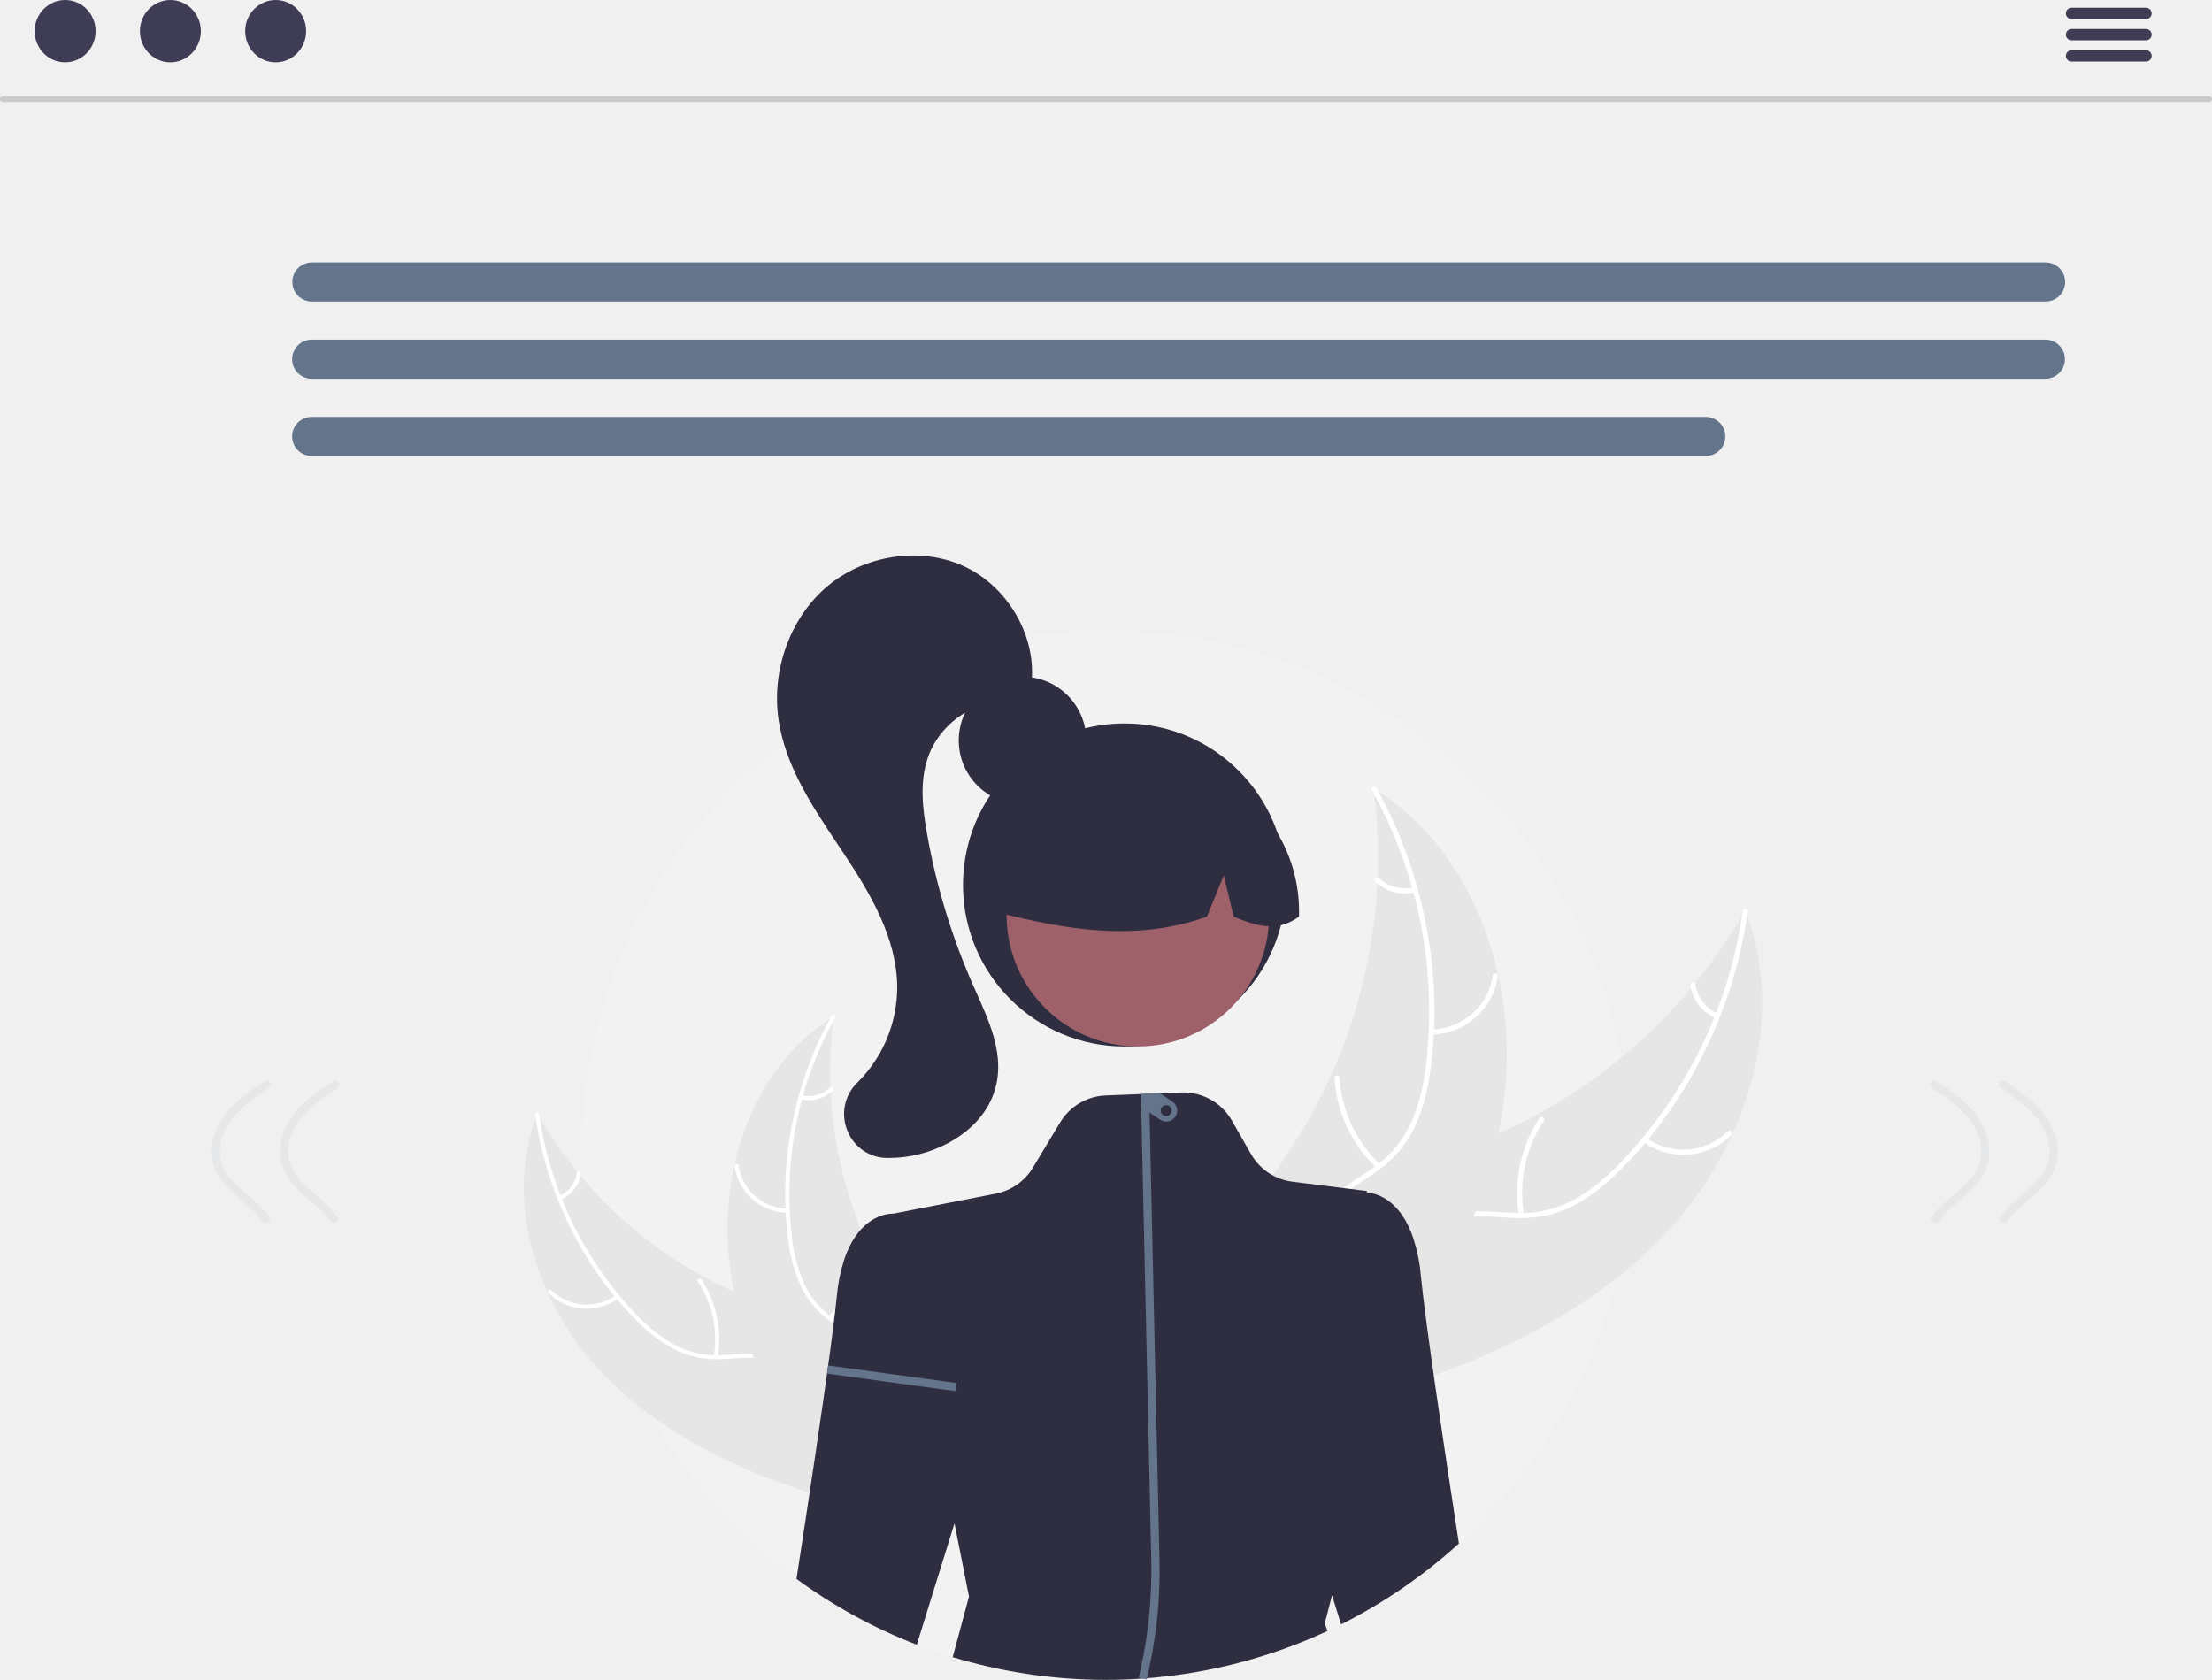
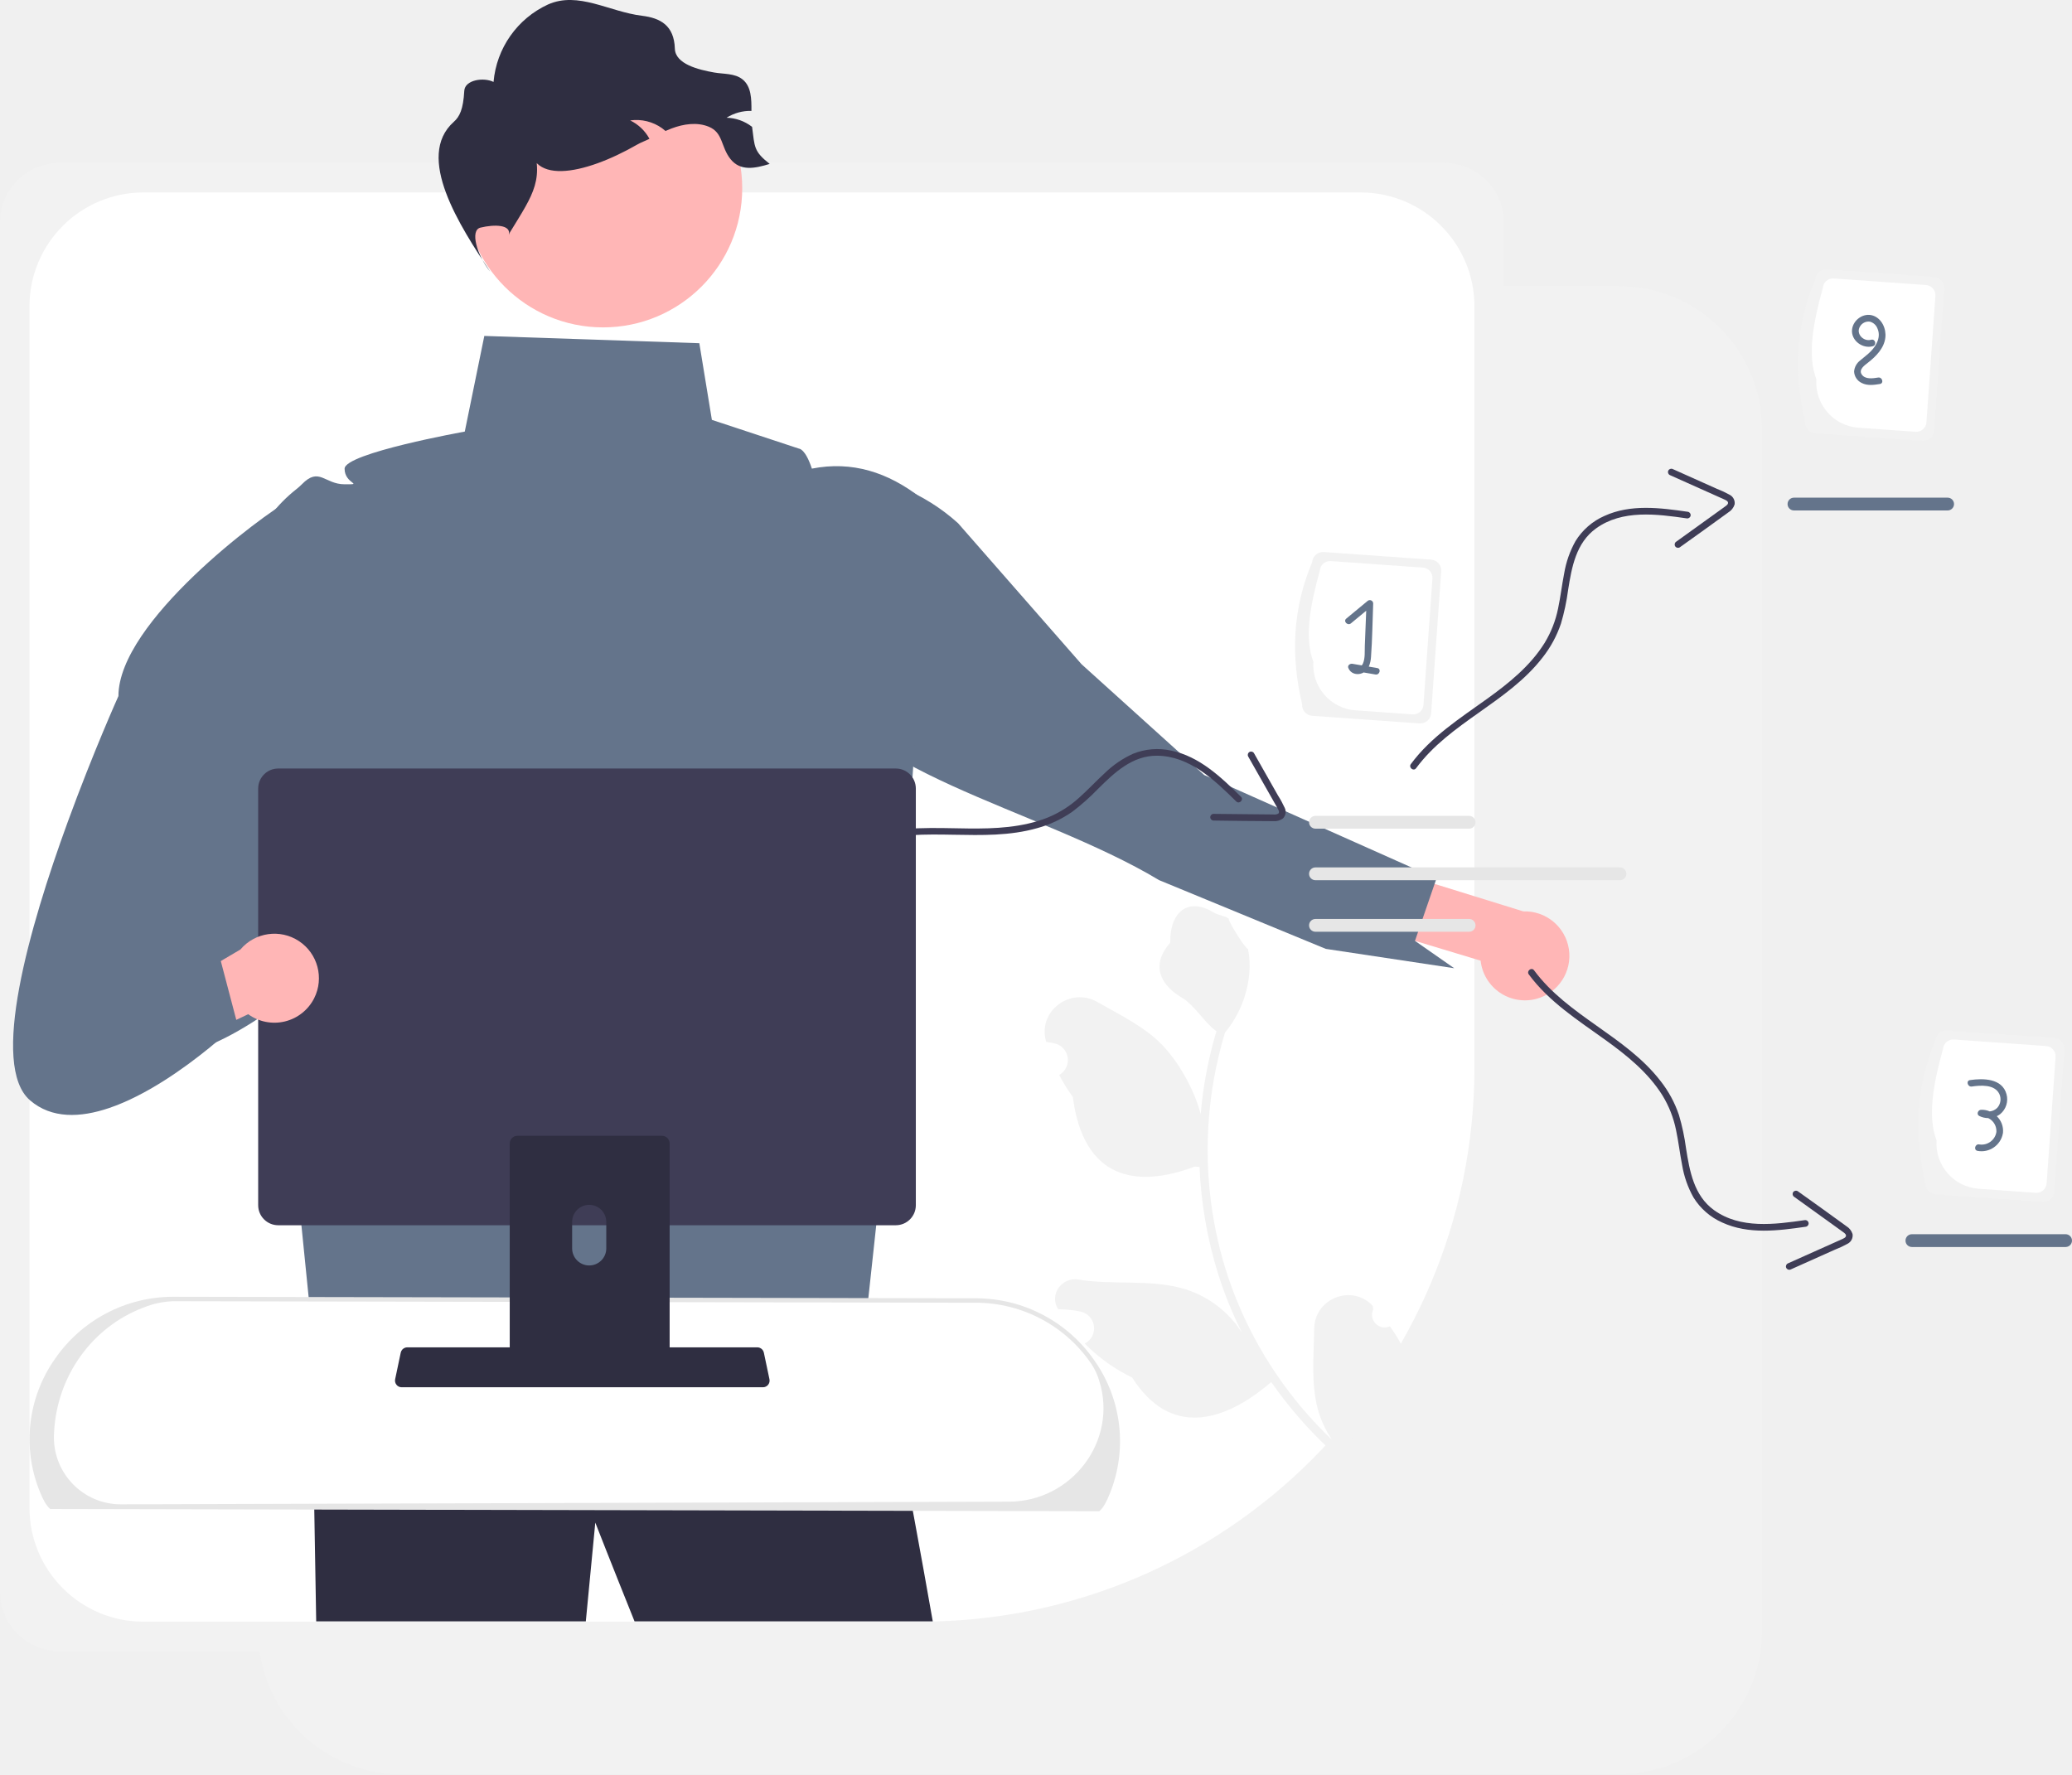
- <svg xmlns="http://www.w3.org/2000/svg" data-name="Layer 1" width="809.342" height="614.734" viewBox="0 0 809.342 614.734">
-   <path d="M791.997,565.367a192.184,192.184,0,0,1-105.99,171.7q-2.445,1.23-4.94,2.39a192.755,192.755,0,0,1-137.16,9.59q-6.675-2.04-13.14-4.54a192.057,192.057,0,0,1,39.53-368.86,193.87,193.87,0,0,1,29.7-2.28C706.037,373.367,791.997,459.327,791.997,565.367Z" transform="translate(-195.3291 -142.6328)" fill="#f2f2f2" />
-   <path d="M805.925,592.731c28.622-31.077,43.35-77.603,27.918-116.933A194.659,194.659,0,0,1,731.856,562.17c-16.653,6.053-35.805,11.052-44.851,26.288-5.629,9.48-6.028,21.347-3.477,32.072,2.551,10.726,7.791,20.59,12.98,30.318l.032,2.752C737.074,641.688,777.302,623.808,805.925,592.731Z" transform="translate(-195.3291 -142.6328)" fill="#e6e6e6" />
-   <path d="M832.981,476.008a166.381,166.381,0,0,1-44.719,92.083c-5.22,5.374-10.983,10.371-17.645,13.878a41.094,41.094,0,0,1-21.15,4.52c-6.84-.244-13.807-1.285-20.587.138-7.146,1.5-12.801,6.114-16.469,12.338-4.488,7.615-5.972,16.389-7.126,25.02-1.28,9.583-2.459,19.556-7.931,27.803-.663.999.926,1.97,1.588.972,9.521-14.349,6.313-32.672,12.731-48.143,2.995-7.219,8.183-13.579,15.947-15.766,6.789-1.912,13.975-.844,20.898-.537,7.269.322,14.189-.571,20.845-3.649,6.808-3.149,12.779-7.931,18.114-13.148a161.419,161.419,0,0,0,29.811-40.701A169.331,169.331,0,0,0,834.843,476.046c.166-1.184-1.697-1.214-1.862-.038Z" transform="translate(-195.3291 -142.6328)" fill="#fff" />
-   <path d="M796.537,560.426A24.962,24.962,0,0,0,828.771,558.024c.85-.844-.422-2.205-1.273-1.359a23.115,23.115,0,0,1-29.989,2.173c-.965-.71-1.931.882-.972,1.588Z" transform="translate(-195.3291 -142.6328)" fill="#fff" />
-   <path d="M752.918,587.07a48.113,48.113,0,0,1,7.258-34.304c.659-1.002-.93-1.972-1.588-.972a50.045,50.045,0,0,0-7.48,35.712c.2,1.184,2.009.741,1.81-.436Z" transform="translate(-195.3291 -142.6328)" fill="#fff" />
-   <path d="M823.758,513.516a14.13,14.13,0,0,1-8.136-10.657c-.185-1.186-1.994-.742-1.81.436a15.834,15.834,0,0,0,8.974,11.809.962.962,0,0,0,1.28-.308.936.936,0,0,0-.308-1.28Z" transform="translate(-195.3291 -142.6328)" fill="#fff" />
-   <path d="M697.926,431.197c.094.744.189,1.487.272,2.242a186.084,186.084,0,0,1,1.204,30.161c-.02.779-.052,1.568-.094,2.345A196.174,196.174,0,0,1,682.342,536.15a190.509,190.509,0,0,1-13.858,25.413c-7.261,11.196-16.024,22.758-19.072,35.329a32.682,32.682,0,0,0-.753,3.974l44.52,52.561c.161.069.311.148.472.217l1.682,2.18c.3-.399.603-.82.904-1.219.175-.231.34-.473.516-.704.114-.158.227-.316.338-.452.038-.052.076-.105.102-.147.112-.136.201-.274.3-.399q2.55-3.519,5.058-7.085c.012-.01.012-.01.014-.032,12.698-18.15,23.993-37.52,31.988-57.988.24-.616.493-1.241.713-1.881a181.789,181.789,0,0,0,8.346-28.468,160.71,160.71,0,0,0,2.424-16.079,133.641,133.641,0,0,0-2.5-41.71c-6.014-27.282-20.687-52.337-43.832-67.334C699.113,431.943,698.53,431.57,697.926,431.197Z" transform="translate(-195.3291 -142.6328)" fill="#e6e6e6" />
-   <path d="M697.359,431.881a166.381,166.381,0,0,1,19.735,100.447c-.933,7.434-2.525,14.894-5.733,21.705a41.094,41.094,0,0,1-14.166,16.343c-5.608,3.923-11.798,7.287-16.355,12.505-4.803,5.5-6.539,12.589-5.721,19.767,1.001,8.783,5.099,16.682,9.374,24.267,4.747,8.422,9.811,17.095,10.407,26.974.072,1.197,1.925,1.015,1.853-.18-1.037-17.189-14.631-29.887-18.82-46.104-1.955-7.567-1.641-15.769,3.241-22.189,4.269-5.614,10.65-9.088,16.363-13.011,5.998-4.119,10.985-8.999,14.446-15.464,3.54-6.613,5.428-14.027,6.547-21.404a161.419,161.419,0,0,0-.702-50.446,169.331,169.331,0,0,0-18.96-54.3c-.58-1.045-2.086.053-1.509,1.091Z" transform="translate(-195.3291 -142.6328)" fill="#fff" />
-   <path d="M719.085,521.225a24.962,24.962,0,0,0,24.291-21.325c.17-1.186-1.664-1.506-1.835-.319a23.115,23.115,0,0,1-22.637,19.79c-1.198.014-1.011,1.867.18,1.853Z" transform="translate(-195.3291 -142.6328)" fill="#fff" />
-   <path d="M700.3,568.76A48.113,48.113,0,0,1,685.441,537.001c-.076-1.197-1.93-1.015-1.853.18a50.045,50.045,0,0,0,15.529,33.017c.872.825,2.051-.618,1.183-1.438Z" transform="translate(-195.3291 -142.6328)" fill="#fff" />
-   <path d="M712.577,467.381a14.13,14.13,0,0,1-12.912-3.611c-.862-.835-2.039.608-1.183,1.438a15.834,15.834,0,0,0,14.276,4.026.962.962,0,0,0,.837-1.017.936.936,0,0,0-1.017-.837Z" transform="translate(-195.3291 -142.6328)" fill="#fff" />
-   <path d="M1003.657,179.933H196.343a1.036,1.036,0,0,1,0-2.072h807.315a1.036,1.036,0,0,1,0,2.072Z" transform="translate(-195.3291 -142.6328)" fill="#cacaca" />
-   <ellipse cx="23.826" cy="11.397" rx="11.149" ry="11.397" fill="#3f3d56" />
-   <ellipse cx="62.339" cy="11.397" rx="11.149" ry="11.397" fill="#3f3d56" />
-   <ellipse cx="100.853" cy="11.397" rx="11.149" ry="11.397" fill="#3f3d56" />
-   <path d="M980.582,149.604h-27.365a2.073,2.073,0,0,1,0-4.144h27.365a2.073,2.073,0,0,1,0,4.144Z" transform="translate(-195.3291 -142.6328)" fill="#3f3d56" />
-   <path d="M980.582,157.375h-27.365a2.073,2.073,0,0,1,0-4.144h27.365a2.073,2.073,0,0,1,0,4.144Z" transform="translate(-195.3291 -142.6328)" fill="#3f3d56" />
-   <path d="M980.582,165.146h-27.365a2.073,2.073,0,0,1,0-4.144h27.365a2.073,2.073,0,0,1,0,4.144Z" transform="translate(-195.3291 -142.6328)" fill="#3f3d56" />
-   <path d="M414.21,643.487c-22.836-24.794-34.586-61.915-22.274-93.293a155.305,155.305,0,0,0,81.368,68.91c13.286,4.83,28.567,8.818,35.784,20.974,4.491,7.564,4.809,17.031,2.774,25.588-2.035,8.558-6.216,16.427-10.356,24.189l-.026,2.196C469.141,682.546,437.046,668.281,414.21,643.487Z" transform="translate(-195.3291 -142.6328)" fill="#e6e6e6" />
-   <path d="M392.623,550.361a132.744,132.744,0,0,0,35.678,73.467,57.164,57.164,0,0,0,14.078,11.072,32.786,32.786,0,0,0,16.874,3.606c5.457-.195,11.016-1.026,16.425.11a20.075,20.075,0,0,1,13.139,9.844c3.581,6.076,4.765,13.076,5.685,19.961,1.022,7.645,1.962,15.602,6.328,22.183.529.797-.739,1.571-1.267.775-7.596-11.448-5.036-26.067-10.157-38.41-2.389-5.759-6.529-10.834-12.723-12.578-5.417-1.526-11.15-.674-16.673-.429a34.986,34.986,0,0,1-16.631-2.912,52.847,52.847,0,0,1-14.452-10.49,128.785,128.785,0,0,1-23.785-32.472,135.098,135.098,0,0,1-14.005-43.698c-.132-.944,1.354-.968,1.486-.03Z" transform="translate(-195.3291 -142.6328)" fill="#fff" />
-   <path d="M421.7,617.712a19.916,19.916,0,0,1-25.718-1.916c-.678-.674.337-1.759,1.016-1.085a18.442,18.442,0,0,0,23.926,1.734c.77-.567,1.541.704.775,1.267Z" transform="translate(-195.3291 -142.6328)" fill="#fff" />
-   <path d="M456.5,638.97a38.386,38.386,0,0,0-5.79-27.369c-.526-.799.742-1.574,1.267-.775a39.927,39.927,0,0,1,5.967,28.492c-.16.944-1.603.592-1.444-.348Z" transform="translate(-195.3291 -142.6328)" fill="#fff" />
-   <path d="M399.982,580.286a11.273,11.273,0,0,0,6.491-8.503c.148-.946,1.591-.592,1.444.348a12.633,12.633,0,0,1-7.16,9.422.768.768,0,0,1-1.021-.246.747.747,0,0,1,.246-1.021Z" transform="translate(-195.3291 -142.6328)" fill="#fff" />
-   <path d="M500.375,514.609c-.075.593-.151,1.187-.217,1.789a148.464,148.464,0,0,0-.96,24.064c.016.622.041,1.251.075,1.871a156.514,156.514,0,0,0,13.536,56.011,151.995,151.995,0,0,0,11.056,20.276c5.793,8.933,12.784,18.157,15.216,28.187a26.075,26.075,0,0,1,.601,3.171L504.162,691.912c-.129.055-.248.118-.377.173l-1.342,1.739c-.24-.318-.481-.654-.721-.972-.14-.184-.272-.378-.411-.562-.091-.126-.181-.252-.27-.36-.03-.042-.06-.084-.081-.118-.089-.108-.16-.218-.24-.318q-2.034-2.807-4.036-5.653c-.01-.008-.01-.008-.011-.026-10.131-14.481-19.142-29.935-25.521-46.265-.192-.491-.393-.99-.569-1.501a145.036,145.036,0,0,1-6.658-22.713,128.218,128.218,0,0,1-1.934-12.829,106.623,106.623,0,0,1,1.994-33.277c4.798-21.767,16.505-41.757,34.971-53.722C499.428,515.204,499.893,514.907,500.375,514.609Z" transform="translate(-195.3291 -142.6328)" fill="#e6e6e6" />
-   <path d="M500.827,515.154a132.744,132.744,0,0,0-15.745,80.14,57.164,57.164,0,0,0,4.574,17.317,32.786,32.786,0,0,0,11.302,13.039c4.474,3.13,9.413,5.814,13.048,9.977a20.075,20.075,0,0,1,4.564,15.771c-.799,7.007-4.068,13.309-7.479,19.361-3.787,6.719-7.828,13.639-8.303,21.521-.058.955-1.536.81-1.479-.144.828-13.714,11.673-23.845,15.015-36.783,1.56-6.037,1.31-12.581-2.586-17.703-3.406-4.479-8.497-7.251-13.055-10.381a34.985,34.985,0,0,1-11.526-12.338,52.847,52.847,0,0,1-5.223-17.077,128.785,128.785,0,0,1,.56-40.247,135.098,135.098,0,0,1,15.127-43.322c.463-.834,1.664.042,1.204.871Z" transform="translate(-195.3291 -142.6328)" fill="#fff" />
-   <path d="M483.493,586.437a19.916,19.916,0,0,1-19.38-17.014c-.136-.946,1.328-1.202,1.464-.254a18.442,18.442,0,0,0,18.06,15.79c.956.011.807,1.49-.144,1.479Z" transform="translate(-195.3291 -142.6328)" fill="#fff" />
-   <path d="M498.481,624.362a38.386,38.386,0,0,0,11.855-25.339c.061-.955,1.54-.81,1.479.144a39.927,39.927,0,0,1-12.39,26.342c-.696.658-1.636-.493-.944-1.147Z" transform="translate(-195.3291 -142.6328)" fill="#fff" />
-   <path d="M488.686,543.478a11.273,11.273,0,0,0,10.302-2.881c.687-.667,1.627.485.944,1.147a12.633,12.633,0,0,1-11.39,3.212.768.768,0,0,1-.667-.811.747.747,0,0,1,.811-.667Z" transform="translate(-195.3291 -142.6328)" fill="#fff" />
-   <path d="M943.786,252.97H309.448a7.153,7.153,0,1,1,0-14.307H943.786a7.153,7.153,0,1,1,0,14.307Z" transform="translate(-195.3291 -142.6328)" fill="#64748b" />
-   <path d="M943.786,281.237H309.448a7.154,7.154,0,1,1,0-14.307H943.786a7.154,7.154,0,0,1,0,14.307Z" transform="translate(-195.3291 -142.6328)" fill="#64748b" />
-   <path d="M819.526,309.503H309.448a7.154,7.154,0,1,1,0-14.307H819.526a7.154,7.154,0,0,1,0,14.307Z" transform="translate(-195.3291 -142.6328)" fill="#64748b" />
-   <path d="M902.333,540.776c7.149,4.853,15.096,10.313,17.4,19.171a14.569,14.569,0,0,1-1.484,11.335c-1.835,3.058-4.568,5.461-7.234,7.776-3.167,2.751-6.36,5.454-8.817,8.888-1.125,1.573,1.475,3.072,2.59,1.514,4.556-6.367,12.127-9.974,16.137-16.806,4.742-8.081,1.577-17.664-4.299-24.206-3.667-4.082-8.266-7.2-12.778-10.263-1.602-1.087-3.104,1.511-1.514,2.59Z" transform="translate(-195.3291 -142.6328)" fill="#e6e7e8" />
-   <path d="M927.333,540.776c7.149,4.853,15.096,10.313,17.4,19.171a14.569,14.569,0,0,1-1.484,11.335c-1.835,3.058-4.568,5.461-7.234,7.776-3.167,2.751-6.36,5.454-8.817,8.888-1.125,1.573,1.475,3.072,2.59,1.514,4.556-6.367,12.127-9.974,16.136-16.806,4.742-8.081,1.578-17.664-4.299-24.206-3.667-4.082-8.266-7.2-12.778-10.263-1.602-1.087-3.104,1.511-1.514,2.59Z" transform="translate(-195.3291 -142.6328)" fill="#e6e7e8" />
-   <path d="M318.681,540.776c-7.149,4.853-15.096,10.313-17.4,19.171a14.569,14.569,0,0,0,1.484,11.335c1.835,3.058,4.568,5.461,7.234,7.776,3.167,2.751,6.36,5.454,8.817,8.888,1.125,1.573-1.475,3.072-2.59,1.514-4.556-6.367-12.127-9.974-16.137-16.806-4.742-8.081-1.577-17.664,4.299-24.206,3.667-4.082,8.266-7.2,12.778-10.263,1.602-1.087,3.104,1.511,1.514,2.59Z" transform="translate(-195.3291 -142.6328)" fill="#e6e7e8" />
-   <path d="M293.681,540.776c-7.149,4.853-15.096,10.313-17.4,19.171a14.569,14.569,0,0,0,1.484,11.335c1.835,3.058,4.568,5.461,7.234,7.776,3.167,2.751,6.36,5.454,8.817,8.888,1.125,1.573-1.475,3.072-2.59,1.514-4.556-6.367-12.127-9.974-16.136-16.806-4.742-8.081-1.578-17.664,4.299-24.206,3.667-4.082,8.266-7.2,12.778-10.263,1.602-1.087,3.104,1.511,1.514,2.59Z" transform="translate(-195.3291 -142.6328)" fill="#e6e7e8" />
-   <circle cx="374.121" cy="270.959" r="23.33" fill="#2f2e41" />
-   <circle cx="411.449" cy="323.842" r="59.104" fill="#2f2e41" />
-   <circle cx="416.34" cy="334.902" r="48.028" fill="#9e616a" />
-   <path d="M644.285,428.577a55.015,55.015,0,0,0-83.642,48.014c24.473,6.144,50.183,10.847,76.282,1.47l6.163-15.084,3.634,15.096c7.948,3.249,15.916,5.997,23.885-.031A56.173,56.173,0,0,0,644.285,428.577Z" transform="translate(-195.3291 -142.6328)" fill="#2f2e41" />
-   <path d="M520.191,566.367h-.063a15.66,15.66,0,0,1-14.709-9.889,15.998,15.998,0,0,1,3.652-17.733l.27-.268a49.096,49.096,0,0,0,14.257-34.421c.011-18.219-10.188-35.057-19.748-49.409l-1.762-2.64c-9.528-14.253-19.38-28.991-21.888-45.969-2.663-18.031,4.165-37.062,17.394-48.486,13.731-11.856,34.433-15.043,50.343-7.749,16.49,7.561,27.098,26.397,24.674,43.813l-.025.181-5.795,5.213-.213-.016c-13.722-1.058-27.39,7.983-31.806,21.011-2.974,8.77-1.904,18.379-.307,27.457a242.684,242.684,0,0,0,16.962,55.836q.6,1.361,1.215,2.732c4.593,10.284,9.342,20.918,7.523,31.933-2.875,17.407-21.351,27.594-37.276,28.34Q521.537,566.368,520.191,566.367Z" transform="translate(-195.3291 -142.6328)" fill="#2f2e41" />
-   <path d="M729.127,707.467a192.587,192.587,0,0,1-43.12,29.6l-3.31-10.66-2.67,10.39,1.04,2.66c-1.15.54-2.31,1.06-3.47,1.57q-1.485.66-2.97,1.29a192.837,192.837,0,0,1-114.76,10.84c-1.01-.21-2.01-.43-3.01-.66-4.37-1-8.69-2.16-12.95-3.45l5.96-22.16-5.3-26.79-13.8,44.41a191.752,191.752,0,0,1-44.02-24.08c4.24-27.41,9.21-60.31,12.28-83.08,1.11-8.32,1.97-15.28,2.45-20.14a61.936,61.936,0,0,1,2.66-13.41,36.556,36.556,0,0,1,2.59-6.1c.22-.43.46-.84.7-1.24.23-.39.47-.76.72-1.12,6.14-9.15,14.02-8.59,14.02-8.59l23.52-4.59,7.35-1.44,2.99-.58,3.66-.72a20.377,20.377,0,0,0,13.55-9.48l9.99-16.59a20.452,20.452,0,0,1,8.96-8.01c.45-.2.91-.39,1.37-.57a20.202,20.202,0,0,1,6.34-1.27l14.14-.55,5.72-.23,7.81-.3a20.014,20.014,0,0,1,5.48.54h.01c.63.15,1.23.32,1.84.53a20.354,20.354,0,0,1,11.17,9.2l6.98,12.24a20.387,20.387,0,0,0,15.19,10.13l2.68.33,3.01.38,7.61.95,13.9,1.74.03.53c2.66.21,10.24,1.77,15.32,12.6.34.71.66,1.47.97,2.26a57.827,57.827,0,0,1,3.37,14.92c.03.22.05.44.07.66C716.897,626.757,723.487,670.947,729.127,707.467Z" transform="translate(-195.3291 -142.6328)" fill="#2f2e41" />
-   <path d="M615.876,752.787l-.949,4.43-2.93-.63.871-4.063a168.288,168.288,0,0,0,3.7-39.028l-3.682-165.739-.07-2.98-.04-1.81,1.52-.03,1.48-.03.15,6.88,3.642,164.007A168.289,168.289,0,0,1,615.876,752.787Z" transform="translate(-195.3291 -142.6328)" fill="#64748b" />
-   <polygon points="303.018 499.674 345.198 505.434 348.148 505.834 349.948 506.084 349.738 507.584 349.528 509.054 342.708 508.124 302.608 502.644 303.018 499.674" fill="#64748b" />
-   <path d="M624.227,545.707l-4.47-2.99-5.46.22-.26.01-1.22,1.83.07,2.98,3.04,2.03,3.85,2.57a4.001,4.001,0,1,0,4.45-6.65Zm-.56,4.44a2.001,2.001,0,1,1-.55-2.78A2.009,2.009,0,0,1,623.667,550.147Z" transform="translate(-195.3291 -142.6328)" fill="#64748b" />
+ <svg xmlns="http://www.w3.org/2000/svg" data-name="Layer 1" width="930.986" height="797.335" viewBox="0 0 930.986 797.335">
+   <path d="M861.776,179.892h-63.256v539.294A64.432,64.432,0,0,1,734.088,783.619H250.469v.617a64.432,64.432,0,0,0,64.432,64.432h546.875a64.432,64.432,0,0,0,64.432-64.432V244.325A64.432,64.432,0,0,0,861.776,179.892Z" transform="translate(-134.5071 -51.33254)" fill="#f2f2f2" />
+   <rect y="73.237" width="675.74" height="668.775" rx="26.744" fill="#f2f2f2" />
+   <path d="M198.94,137.82A51.182,51.182,0,0,0,147.758,189.002V728.913a51.182,51.182,0,0,0,51.182,51.182H547.969c137.534,0,249.027-111.493,249.027-249.027V189.002a51.182,51.182,0,0,0-51.182-51.182Z" transform="translate(-134.5071 -51.33254)" fill="#fff" />
+   <path d="M825.034,500.156a20.028,20.028,0,0,1-25.256-17.105L704.214,454.191l1.484-28.396L818.951,460.903a20,20,0,0,1,6.083,39.253Z" transform="translate(-134.5071 -51.33254)" fill="#ffb6b6" />
+   <path d="M503.287,353.679c-9.676-8.075,4.493-48.099.672-59.7q-.343-1.053-.652-2.113a6.776,6.776,0,0,1,.274-4.532l35.918-16.895a87.253,87.253,0,0,1,25.485,16.022l55.487,63.374,55.124,49.786,24.188,10.783,80.151,35.749-.831,2.396-.007.007-8.81,25.587-0.0.014,17.624,12.286-57.699-8.692-38.16-15.741L655.307,446.857C601.055,414.207,511.795,397.284,503.287,353.679Z" transform="translate(-134.5071 -51.33254)" fill="#64748b" />
+   <path d="M759.017,647.369a5.675,5.675,0,0,1-7.476-7.6c-.079-.581-.135-.998-.214-1.58q-.14-.144-.281-.287c-9.484-9.62-25.887-2.953-26.054,10.554-.148,11.989-1.456,24.462,1.562,35.866A45.082,45.082,0,0,0,733.056,698.42a180.744,180.744,0,0,1-43.188-63.565,174.451,174.451,0,0,1-6.235-18.468q-2.124-7.709-3.561-15.572a182.839,182.839,0,0,1,4.829-85.419,48.659,48.659,0,0,0,10.974-27.017,37.117,37.117,0,0,0-.64-10.671c-.866.486-8.982-12.426-8.634-13.557-2.049-1.423-4.716-1.47-6.864-2.8-10.684-6.611-19.564-1.15-19.432,13.599-8.485,9.63-5.02,18.574,4.938,24.521,6.335,3.783,9.859,10.925,15.84,15.297-.183.63-.386,1.251-.569,1.881a184.019,184.019,0,0,0-6.509,35.39c-3.017-11.63-10.45-24.12-17.457-31.283-7.981-8.163-18.89-13.359-28.98-19.137-12.119-6.941-26.838,4.107-23.091,17.56q.054.195.11.39,1.83.244,3.638.616a7.697,7.697,0,0,1,2.33,14.157l-.137.081a76.587,76.587,0,0,0,6.134,9.878c4.725,36.672,28.125,41.34,54.83,31.269.705.065,1.395.137,2.094.188a187.83,187.83,0,0,0,8.315,47.927,178.15,178.15,0,0,0,10.82,26.652l-.171-.297a47.075,47.075,0,0,0-25.029-19.253c-15.258-4.829-32.868-1.802-48.29-4.419-7.424-1.26-13.173,6.517-9.363,13.011q.091.156.183.311a51.712,51.712,0,0,1,6.421.437q1.83.244,3.638.616A7.697,7.697,0,0,1,622.331,654.901l-.137.081c-.099.057-.183.108-.282.165a76.654,76.654,0,0,0,21.301,15.249c16.998,26.854,41.176,20.359,62.473,2.019l.015-.006A187.772,187.772,0,0,0,731.109,701.897l41.827-16.763c-.036-.525-.094-1.059-.145-1.578a51.201,51.201,0,0,1-11.85,3.949c1.577-5.052,3.142-10.133,4.72-15.185a2.804,2.804,0,0,0,.105-.303c.793-2.58,1.607-5.151,2.4-7.73l-0-.003a74.995,74.995,0,0,0-9.146-16.916Z" transform="translate(-134.5071 -51.33254)" fill="#f2f2f2" />
+   <path d="M529.118,684.179l-.48-.6C527.258,674.699,529.118,684.179,529.118,684.179Z" transform="translate(-134.5071 -51.33254)" fill="#2f2e41" />
+   <path d="M553.618,779.969H419.62c-10.411-25.88-17.637-44.39-17.637-44.39s-1.755,18.13-4.259,44.39H276.581c-1.134-71.36-2.721-144.63-3.244-167.9l232.525,5.18,23.128,29.33c.079.49.158,1.03.256,1.64C530.184,654.179,542.773,718.149,553.618,779.969Z" transform="translate(-134.5071 -51.33254)" fill="#2f2e41" />
+   <path d="M551.587,278.075l-.022-.042a6.776,6.776,0,0,0-3.367-3.045c-14.712-11.415-30.821-16.619-48.899-13.06-2.96-8.96-5.72-8.96-5.72-8.96l-39.21-12.95-5.64-34.45-96.61-3.27-8.78,42.99s-54,9.68-54,16.68,9,7,0,7-11.41-8-19.2,0a25.425,25.425,0,0,1-2.11,1.9c-.09.08-.19.15-.28.23a66.713,66.713,0,0,0-25.15,58.95l16.61,165.23,17.73,176.31,242.64,10.1,16.25-150.03,16.529-249.623A6.834,6.834,0,0,0,551.587,278.075Z" transform="translate(-134.5071 -51.33254)" fill="#64748b" />
+   <path d="M153.275,721.164c1.385,3.485,2.783,6.039,4.194,7.302l470.58,1c1.41-1.263,2.808-3.816,4.194-7.302,16.459-41.407-14.59-86.307-59.148-86.392L212.448,635.088C167.95,635.003,136.839,679.814,153.275,721.164Z" transform="translate(-134.5071 -51.33254)" fill="#fff" />
+   <path d="M628.431,730.466l-.383-.001-470.961-1.001-.284-.254c-1.467-1.313-2.924-3.824-4.456-7.677h0a62.609,62.609,0,0,1,6.596-59.154,64.504,64.504,0,0,1,53.383-28.291h.124l360.648.685a64.75,64.75,0,0,1,53.523,28.494,62.848,62.848,0,0,1,6.552,59.267c-1.532,3.853-2.99,6.363-4.456,7.677Zm-439.521-3.094,399.013-1.209c28.165-.085,48.883-27.273,40.537-54.173a28.739,28.739,0,0,0-3.496-7.601A62.753,62.753,0,0,0,573.093,636.773l-360.648-.685h-.12a38.664,38.664,0,0,0-13.337,2.851c-23.296,8.815-38.873,30.974-40.169,55.847q-.025.475-.049.951a30.086,30.086,0,0,0,28.497,31.595q.821.042,1.642.04Z" transform="translate(-134.5071 -51.33254)" fill="#e6e6e6" />
+   <path d="M719.568,367.792c-5.154-21.646-4.294-42.966,4.531-63.854a4.892,4.892,0,0,1,5.221-4.529l48.224,3.422a4.892,4.892,0,0,1,4.529,5.221l-4.531,63.854a4.892,4.892,0,0,1-5.221,4.529l-48.224-3.422A4.892,4.892,0,0,1,719.568,367.792Z" transform="translate(-134.5071 -51.33254)" fill="#f2f2f2" />
+   <path d="M724.636,348.768c-4.125-10.667-1.487-25.337,2.913-41.051a4.582,4.582,0,0,1,4.889-4.241l41.444,2.941a4.582,4.582,0,0,1,4.242,4.889L774.092,368.127a4.582,4.582,0,0,1-4.889,4.241l-25.674-1.822A20.41,20.41,0,0,1,724.636,348.768Z" transform="translate(-134.5071 -51.33254)" fill="#fff" />
+   <path d="M753.329,351.552q-1.899-.326-3.798-.653a12.753,12.753,0,0,0,.994-4.338c.599-7.992.66-16.06.979-24.068a1.519,1.519,0,0,0-2.561-1.061q-4.769,3.95-9.538,7.9c-1.488,1.233.644,3.345,2.121,2.121q3.423-2.835,6.846-5.67-.314,7.871-.628,15.741c-.1,2.518.206,5.576-.825,7.944a3.827,3.827,0,0,1-.547.887q-2.102-.361-4.205-.722c-1.008-.173-2.289.668-1.845,1.845.965,2.559,3.809,3.368,6.247,2.381a5.076,5.076,0,0,0,.622-.333l5.339.917C754.42,354.769,755.231,351.879,753.329,351.552Z" transform="translate(-134.5071 -51.33254)" fill="#64748b" />
+   <path d="M999.568,582.792c-5.154-21.646-4.294-42.966,4.531-63.854a4.892,4.892,0,0,1,5.221-4.529l48.224,3.422a4.892,4.892,0,0,1,4.529,5.221l-4.531,63.854a4.892,4.892,0,0,1-5.221,4.529l-48.224-3.422A4.892,4.892,0,0,1,999.568,582.792Z" transform="translate(-134.5071 -51.33254)" fill="#f2f2f2" />
+   <path d="M1004.636,563.768c-4.125-10.667-1.487-25.337,2.913-41.051a4.582,4.582,0,0,1,4.889-4.241l41.444,2.941a4.582,4.582,0,0,1,4.242,4.889L1054.092,583.127a4.582,4.582,0,0,1-4.889,4.241l-25.674-1.822A20.41,20.41,0,0,1,1004.636,563.768Z" transform="translate(-134.5071 -51.33254)" fill="#fff" />
+   <path d="M1031.691,552.935a8.447,8.447,0,0,0,1.555-.943,8.607,8.607,0,0,0,2.815-8.952c-1.945-7.144-10.49-7.188-16.39-6.328-1.903.277-1.094,3.168.798,2.893,3.976-.579,10.218-1.048,12.354,3.295a5.706,5.706,0,0,1-.913,6.285,5.554,5.554,0,0,1-3.376,1.605,8.923,8.923,0,0,0-3.928-.733c-1.39.066-2.165,2.087-.757,2.795a9.012,9.012,0,0,0,4.01.945,6.5,6.5,0,0,1,3.667,6.198,6.723,6.723,0,0,1-7.655,5.639l-.037-.006c-1.885-.379-2.692,2.512-.798,2.893a9.75,9.75,0,0,0,11.387-7.776q.039-.206.069-.414A9.111,9.111,0,0,0,1031.691,552.935Z" transform="translate(-134.5071 -51.33254)" fill="#64748b" />
+   <path d="M945.568,240.792c-5.154-21.646-4.294-42.966,4.531-63.854a4.892,4.892,0,0,1,5.221-4.529l48.224,3.422a4.892,4.892,0,0,1,4.529,5.221l-4.531,63.854a4.892,4.892,0,0,1-5.221,4.529L950.097,246.013A4.892,4.892,0,0,1,945.568,240.792Z" transform="translate(-134.5071 -51.33254)" fill="#f2f2f2" />
+   <path d="M950.636,221.768c-4.125-10.667-1.487-25.337,2.913-41.051A4.582,4.582,0,0,1,958.438,176.476l41.444,2.941a4.582,4.582,0,0,1,4.242,4.889l-4.032,56.821a4.582,4.582,0,0,1-4.889,4.241l-25.674-1.822A20.41,20.41,0,0,1,950.636,221.768Z" transform="translate(-134.5071 -51.33254)" fill="#fff" />
+   <path d="M976.122,193.174c-4.248-1.474-8.973,1.885-9.455,6.242-.546,4.937,4.764,8.835,9.362,7.493,1.85-.54,1.063-3.436-.797-2.893-3.37.984-6.965-2.655-5.028-5.909a4.431,4.431,0,0,1,4.527-2.215,5.018,5.018,0,0,1,3.344,3.035c1.653,3.726-.312,7.51-2.916,10.218-1.485,1.545-3.228,2.745-4.829,4.153a6.983,6.983,0,0,0-2.746,4.954,5.997,5.997,0,0,0,3.412,5.182c2.558,1.315,5.467.897,8.188.459,1.901-.306,1.094-3.197-.798-2.893-2.38.383-5.943.963-7.451-1.518-1.291-2.125,1.369-3.991,2.819-5.121,3.643-2.841,7.328-6.51,7.875-11.34C982.077,199.064,980.066,194.543,976.122,193.174Z" transform="translate(-134.5071 -51.33254)" fill="#64748b" />
+   <path d="M244.303,485.463l23.76,10.7c-11.17,9.06-28.18,21.25-44.84,26.89l-26.47-18.05c-9.86-38.02-3.82-77.2,8.03-110.33a249.437,249.437,0,0,1,25.94-52.36,66.724,66.724,0,0,1,25.15-58.95c.1-.08.19-.15.28-.23a87.297,87.297,0,0,1,29.92,60.63l.53,8.76,1.06,17.26,2.69,44.08-31.9,49.6Z" transform="translate(-134.5071 -51.33254)" fill="#64748b" />
+   <path d="M312.659,673.646a2.948,2.948,0,0,0,2.32,1.11h162.34a2.987,2.987,0,0,0,2.92-3.6l-2.52-11.97a2.993,2.993,0,0,0-1.86-2.17,2.894,2.894,0,0,0-1.06-.2h-157.31a2.894,2.894,0,0,0-1.06.2,2.992,2.992,0,0,0-1.86,2.17l-2.52,11.97A2.985,2.985,0,0,0,312.659,673.646Z" transform="translate(-134.5071 -51.33254)" fill="#2f2e41" />
+   <path d="M250.509,405.686v187.26a9.007,9.007,0,0,0,9,9h277.5a9.007,9.007,0,0,0,9-9v-187.26a9.011,9.011,0,0,0-9-8.99h-277.5A9.012,9.012,0,0,0,250.509,405.686Z" transform="translate(-134.5071 -51.33254)" fill="#3f3d56" />
+   <path d="M363.539,565.206v102.56h71.85v-102.56a3.448,3.448,0,0,0-2.43-3.3,3.176,3.176,0,0,0-1.03-.16h-64.92a3.463,3.463,0,0,0-3.47,3.456v.003Zm28.04,35.24a7.67,7.67,0,0,1,15.34,0v11.9a7.67,7.67,0,0,1-15.34,0Z" transform="translate(-134.5071 -51.33254)" fill="#2f2e41" />
+   <circle cx="270.966" cy="84.6" r="62.527" fill="#ffb6b6" />
+   <path d="M480.338,124.994c-6.741,2.093-13.24,3.327-17.624-2.203s-3.238-11.852-9.759-14.518c-5.265-2.159-11.345-1.234-16.654.771-.947.352-1.873.749-2.776,1.145-.507-.441-1.013-.859-1.564-1.256a19.867,19.867,0,0,0-14.297-3.481,19.494,19.494,0,0,1,8.658,8.261c-1.806.903-3.747,1.578-5.485,2.577-23.879,13.729-50.434,19.258-48.267-3.657,7.226,19.034,1.608,25.819-8.988,43.2l-.419,1.013c1.057-4.56-6.377-4.776-12.799-3.216-4.743,1.152-1.674,12.21,4.406,19.827-13.592-20.466-33.95-51.712-16.346-67.389,2.596-2.312,4.226-5.574,4.692-13.923.277-4.95,8.702-6.19,13.152-3.987a42.354,42.354,0,0,1,24.453-34.807c13.614-6.058,27.46,3.261,42.253,5.067,8.208,1.002,14.432,4.308,14.76,14.782.218,6.975,10.729,9.473,17.602,10.706,4.362.771,9.274.308,12.755,3.062,4.031,3.194,4.075,8.812,4.053,14.209a19.845,19.845,0,0,0-11.169,3.062,19.418,19.418,0,0,1,11.279,3.965,1.209,1.209,0,0,1,.176.132C473.619,117.416,473.134,119.333,480.338,124.994Z" transform="translate(-134.5071 -51.33254)" fill="#2f2e41" />
+   <path d="M525.433,429.873c24.432-7.592,50.588.618,75.154-6.39a50.944,50.944,0,0,0,15.789-7.415,98.114,98.114,0,0,0,11.492-10.227c7.39-7.309,15.415-14.984,26.518-14.899,14.62.111,25.846,10.972,35.592,20.562,1.377,1.355,3.5-.764,2.121-2.121-8.955-8.812-18.63-18.108-31.376-20.739a28.955,28.955,0,0,0-17.116,1.422,44.685,44.685,0,0,0-12.719,8.697c-3.925,3.6-7.546,7.519-11.524,11.062a47.972,47.972,0,0,1-14.136,8.922c-11.262,4.484-23.615,5.025-35.593,4.895-15.036-.164-30.431-1.188-44.998,3.339-1.838.571-1.053,3.468.798,2.893Z" transform="translate(-134.5071 -51.33254)" fill="#3f3d56" />
+   <path d="M695.335,391.285,702.845,404.525l3.634,6.406c.646,1.138,1.309,2.269,1.938,3.417.386.705,1.23,1.977.424,2.645a3.913,3.913,0,0,1-2.283.356c-1.324.003-2.649-.027-3.972-.04l-7.448-.075-15.393-.156a1.501,1.501,0,0,0,0,3c8.936.091,17.878.279,26.814.272a6.412,6.412,0,0,0,4.385-1.2,4.172,4.172,0,0,0,.795-4.809,45.679,45.679,0,0,0-3.033-5.564l-3.271-5.766-7.511-13.24a1.501,1.501,0,0,0-2.59,1.514Z" transform="translate(-134.5071 -51.33254)" fill="#3f3d56" />
+   <path d="M794.604,423.727h-69.031a2.876,2.876,0,1,1-.017-5.753q.009,0,.017,0h69.031a2.876,2.876,0,1,1,.017,5.753Q794.613,423.727,794.604,423.727Z" transform="translate(-134.5071 -51.33254)" fill="#e6e6e6" />
+   <path d="M794.604,470.055h-69.031a2.876,2.876,0,1,1-.017-5.753q.009,0,.017,0h69.031a2.876,2.876,0,1,1,.017,5.753Q794.613,470.055,794.604,470.055Z" transform="translate(-134.5071 -51.33254)" fill="#e6e6e6" />
+   <path d="M862.369,446.891h-136.796a2.876,2.876,0,1,1-.017-5.753q.009,0,.017,0h136.796a2.876,2.876,0,1,1,.017,5.753Q862.378,446.891,862.369,446.891Z" transform="translate(-134.5071 -51.33254)" fill="#e6e6e6" />
+   <path d="M770.782,396.562c15.187-20.589,41.124-29.467,56.766-49.665a50.945,50.945,0,0,0,8.328-15.327,98.125,98.125,0,0,0,3.201-15.047c1.625-10.266,3.544-21.203,12.54-27.712,11.846-8.57,27.323-6.47,40.855-4.516a1.501,1.501,0,0,0,.453-2.966c-12.434-1.795-25.736-3.555-37.564,1.876A28.954,28.954,0,0,0,842.412,294.491a44.684,44.684,0,0,0-5.096,14.541c-1.03,5.225-1.625,10.528-2.732,15.739a47.973,47.973,0,0,1-6.104,15.562c-6.417,10.284-16.05,18.037-25.778,25.027-12.212,8.775-25.221,17.069-34.277,29.344-1.142,1.549,1.206,3.418,2.356,1.858Z" transform="translate(-134.5071 -51.33254)" fill="#3f3d56" />
+   <path d="M884.812,264.833l13.894,6.218,6.723,3.009c1.195.535,2.399,1.052,3.585,1.605.729.339,2.162.864,1.909,1.88-.173.692-1.099,1.249-1.628,1.639-1.065.786-2.15,1.547-3.224,2.321l-6.046,4.351-12.495,8.992a1.501,1.501,0,0,0,1.777,2.417c7.253-5.22,14.569-10.365,21.765-15.664a6.412,6.412,0,0,0,2.823-3.564A4.172,4.172,0,0,0,911.686,273.691a45.683,45.683,0,0,0-5.74-2.686l-6.05-2.708-13.894-6.218a1.501,1.501,0,0,0-1.19,2.754Z" transform="translate(-134.5071 -51.33254)" fill="#3f3d56" />
+   <path d="M1009.604,280.727h-69.031a2.876,2.876,0,1,1-.017-5.753q.009,0,.017,0h69.031a2.876,2.876,0,1,1,.017,5.753Q1009.613,280.727,1009.604,280.727Z" transform="translate(-134.5071 -51.33254)" fill="#64748b" />
+   <path d="M823.782,487.375c15.187,20.589,41.124,29.467,56.766,49.665a50.944,50.944,0,0,1,8.328,15.327,98.125,98.125,0,0,1,3.201,15.047c1.625,10.266,3.544,21.203,12.54,27.712,11.846,8.57,27.323,6.47,40.855,4.516a1.501,1.501,0,0,1,.453,2.966c-12.434,1.795-25.736,3.555-37.564-1.876a28.954,28.954,0,0,1-12.948-11.284,44.684,44.684,0,0,1-5.096-14.541c-1.03-5.225-1.625-10.528-2.732-15.739a47.973,47.973,0,0,0-6.104-15.562c-6.417-10.284-16.05-18.037-25.778-25.027-12.212-8.775-25.221-17.069-34.277-29.344-1.142-1.549,1.206-3.418,2.356-1.858Z" transform="translate(-134.5071 -51.33254)" fill="#3f3d56" />
+   <path d="M937.812,619.104l13.894-6.218,6.723-3.009c1.195-.535,2.399-1.052,3.585-1.605.729-.339,2.162-.864,1.909-1.88-.173-.692-1.099-1.249-1.628-1.639-1.065-.786-2.15-1.547-3.224-2.321l-6.046-4.351L940.53,589.089a1.501,1.501,0,0,1,1.777-2.417c7.253,5.22,14.569,10.365,21.765,15.664a6.412,6.412,0,0,1,2.823,3.564,4.172,4.172,0,0,1-2.208,4.346,45.683,45.683,0,0,1-5.74,2.686l-6.05,2.708-13.894,6.218a1.501,1.501,0,0,1-1.19-2.754Z" transform="translate(-134.5071 -51.33254)" fill="#3f3d56" />
+   <path d="M1062.604,611.727h-69.031a2.876,2.876,0,0,1-.026-5.753c.009-0.0.017-0.0.026,0h69.031a2.876,2.876,0,0,1,.026,5.753C1062.621,611.727,1062.612,611.727,1062.604,611.727Z" transform="translate(-134.5071 -51.33254)" fill="#64748b" />
+   <path d="M275.674,499.923a20.028,20.028,0,0,1-29.645,7.185l-71.895,34.214-4.818-20.151L242.534,478.024a20,20,0,0,1,33.14,21.899Z" transform="translate(-134.5071 -51.33254)" fill="#ffb6b6" />
+   <path d="M247.97,396l-50.59,103.37,21.38-9.69,14.88-6.75,7.46,28.34s-4.94,4.8-12.73,11.11c-11.17,9.06-28.18,21.25-44.84,26.89-13.04,4.42-25.85,4.83-35.47-3.41-18.26-15.64-.41-77.75,16.84-125.04,11.55-31.67,22.82-56.68,22.82-56.68,0-33.4,64.819-81.427,76.849-87.997h0c6.87-3.74,8.77,1.707,8.77,1.707l-37.698,55.19,11.27,45.7,3.19,12.91Z" transform="translate(-134.5071 -51.33254)" fill="#64748b" />
</svg>
